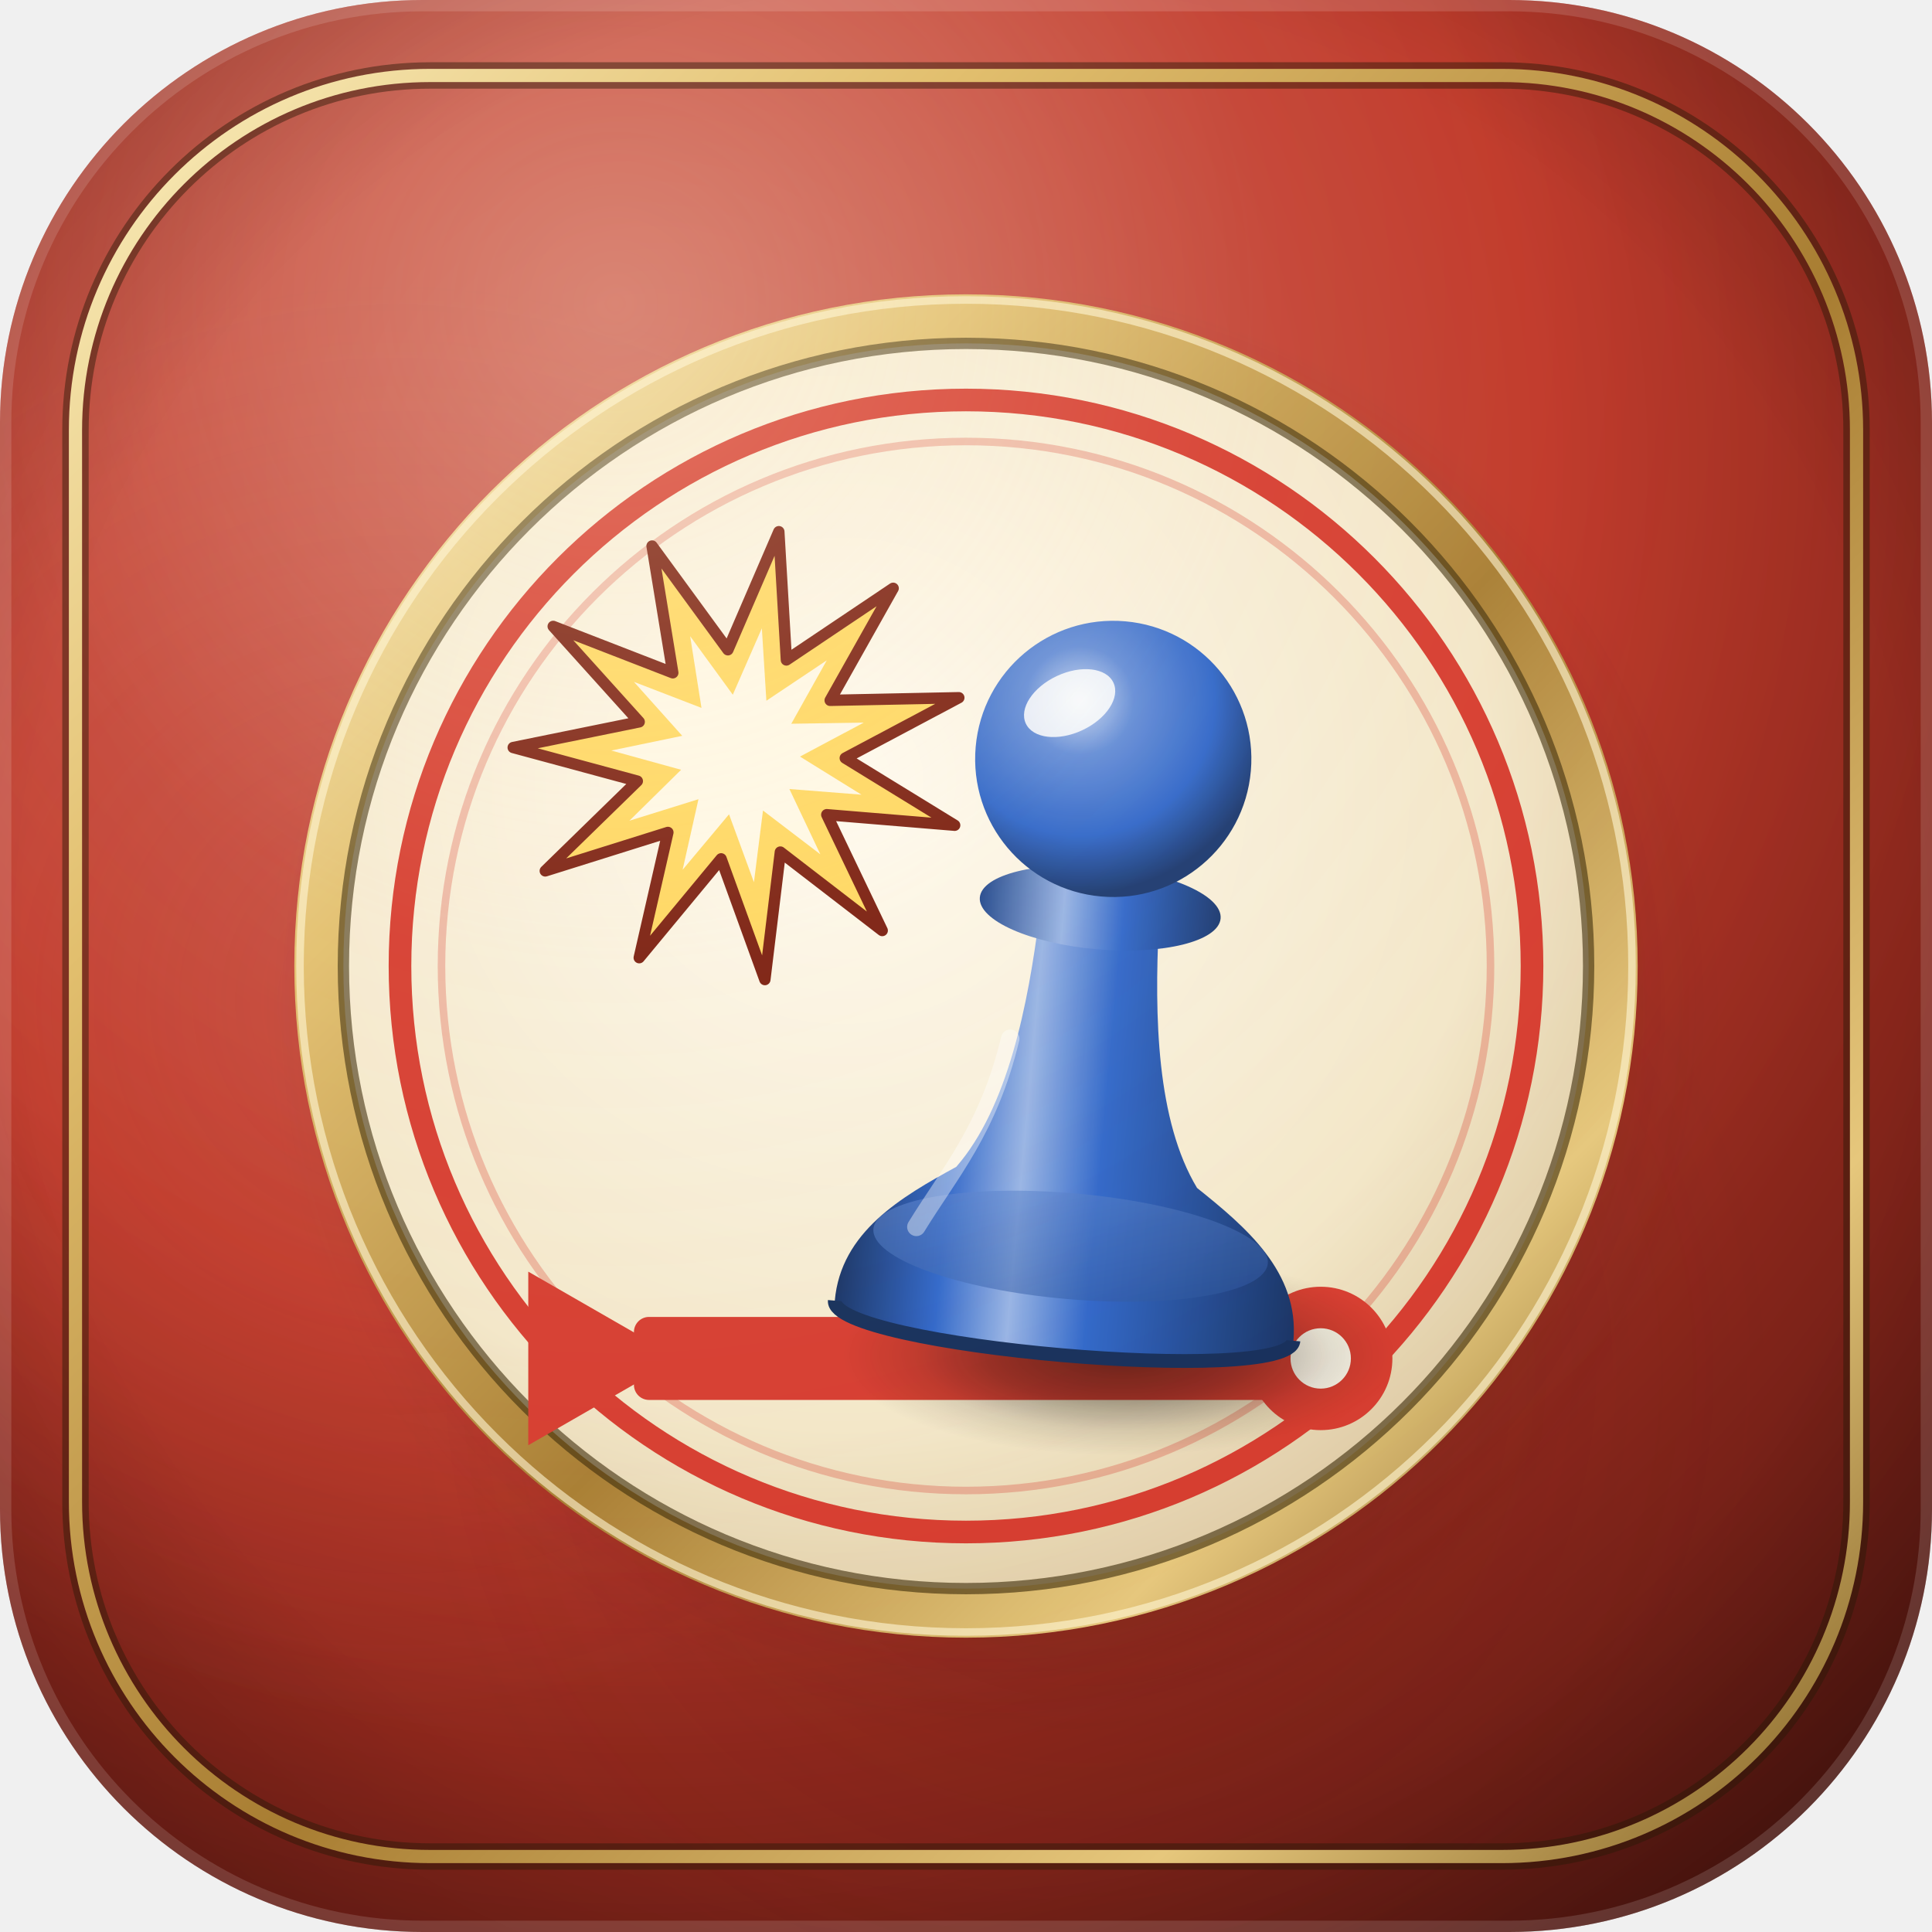
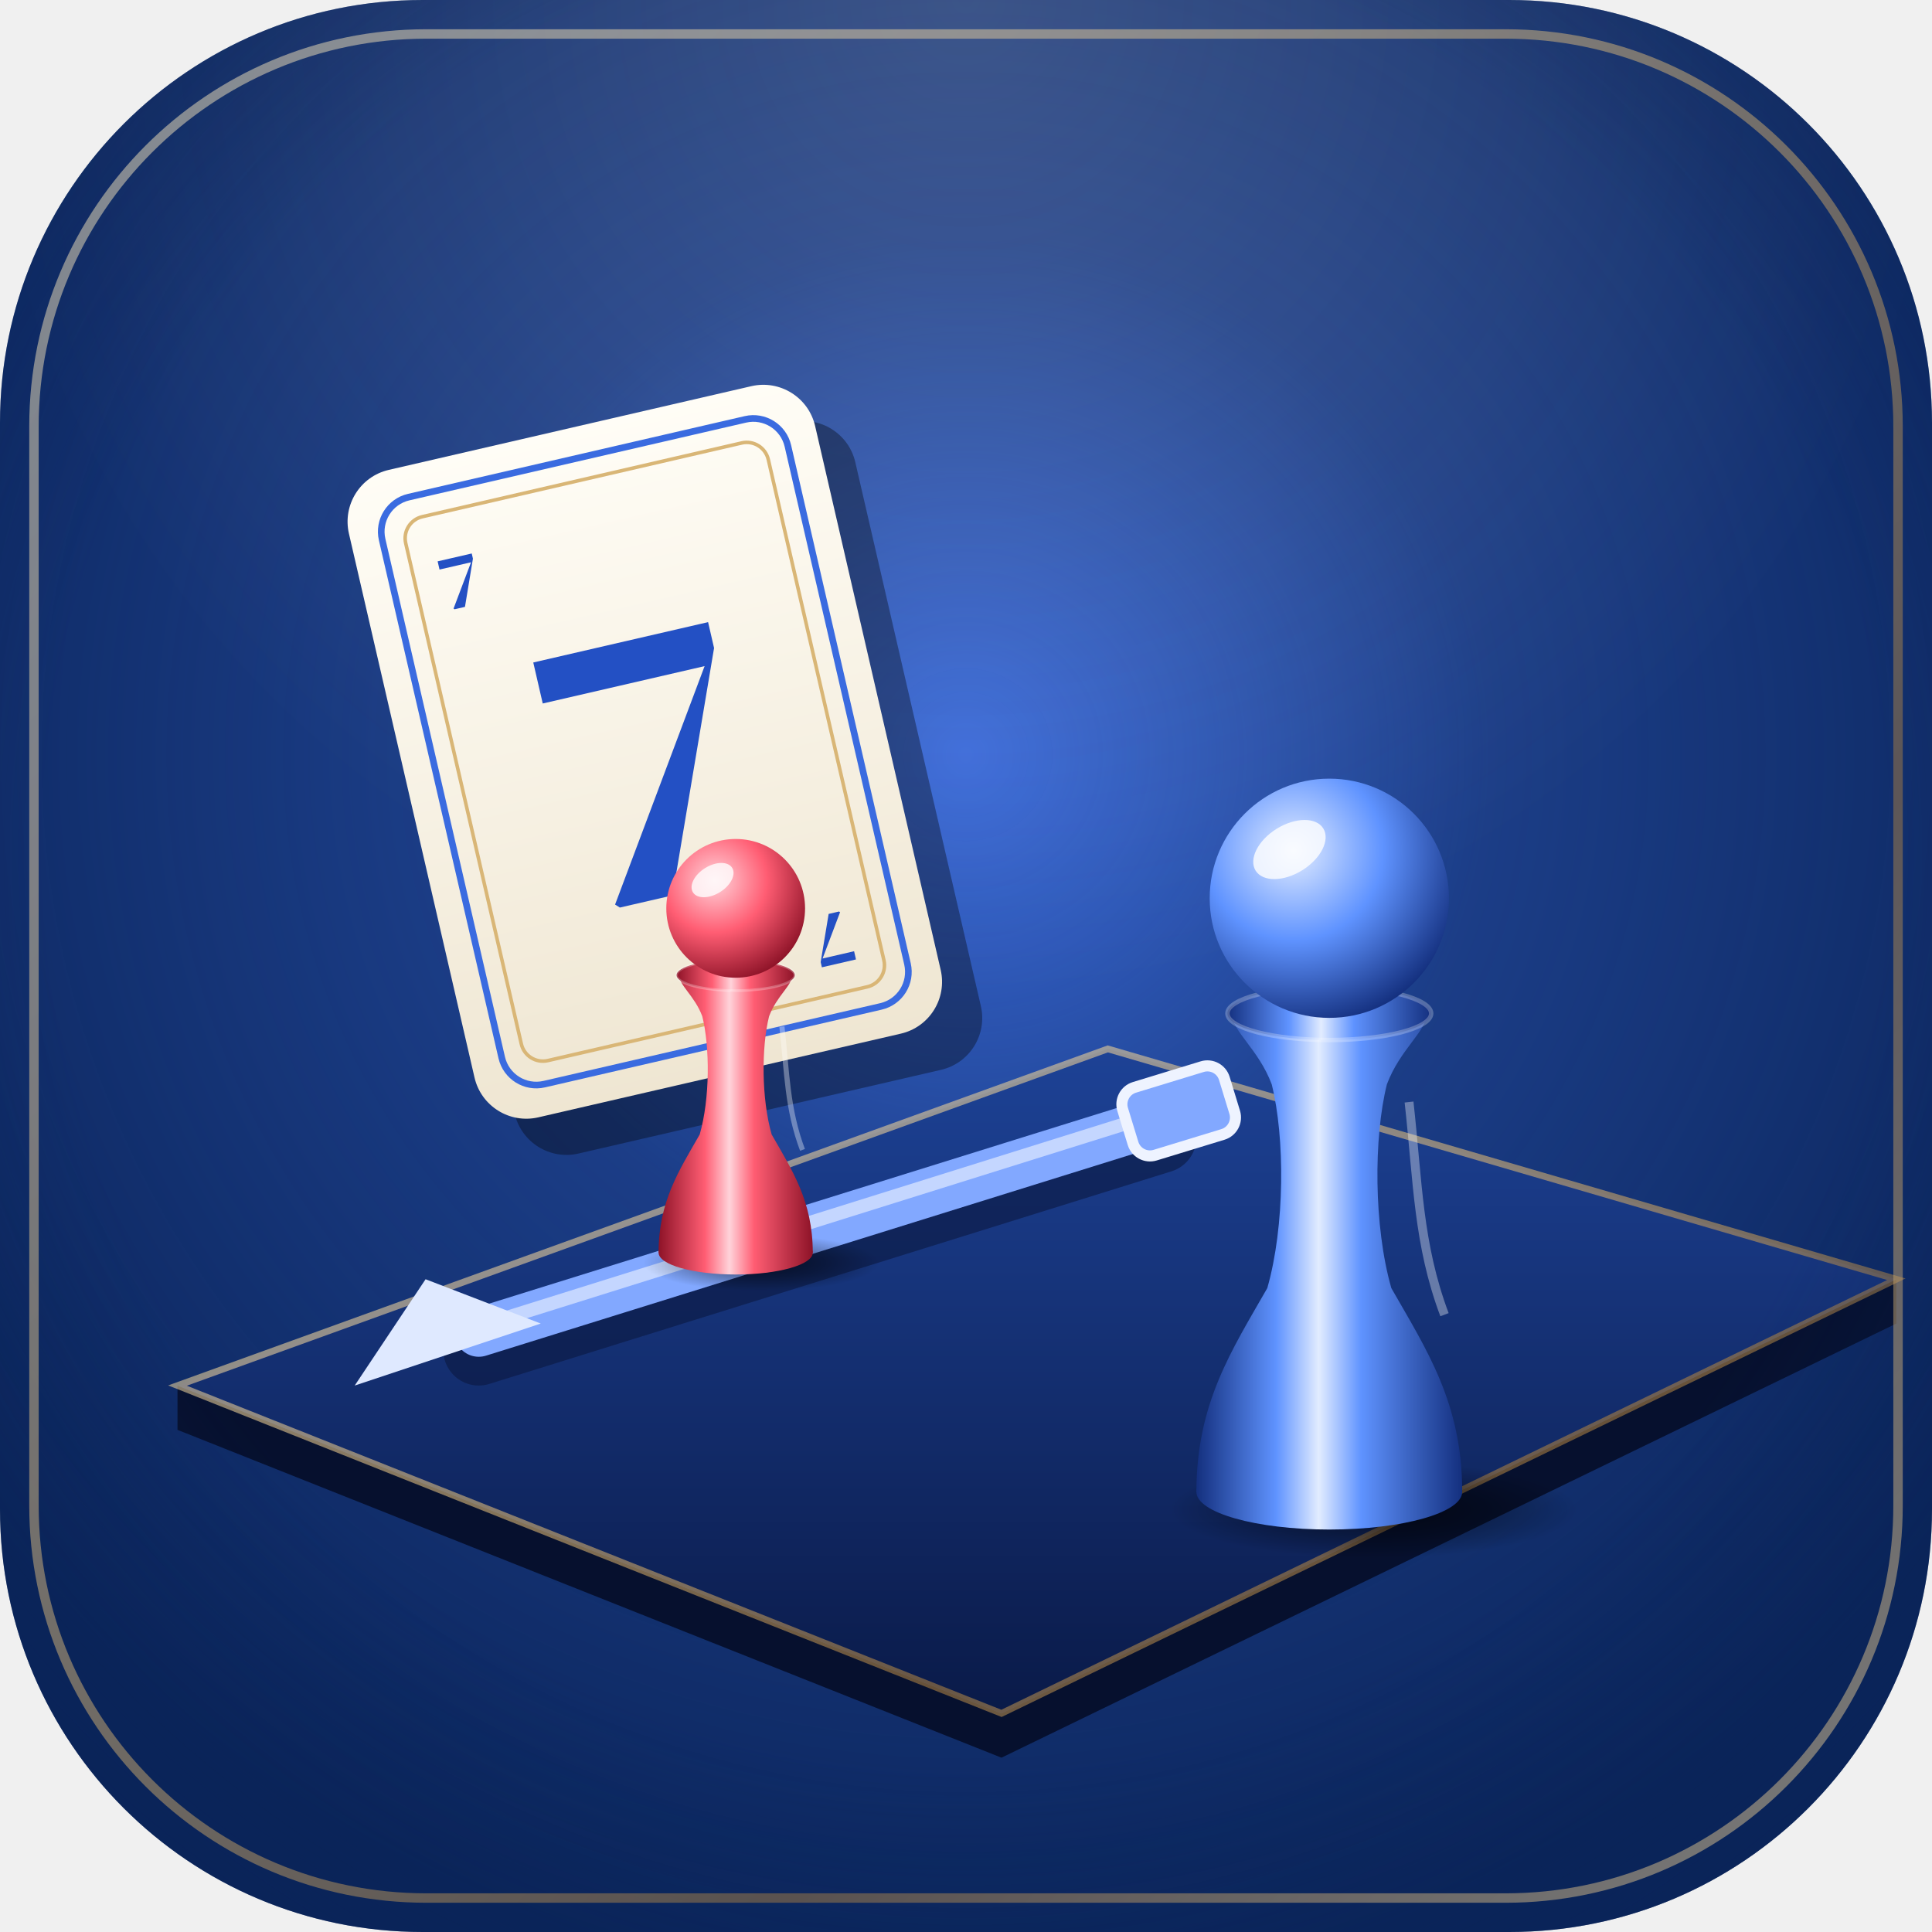
<svg xmlns="http://www.w3.org/2000/svg" viewBox="0 0 512 512" width="512" height="512" role="img" aria-label="Sorry! app icon">
  <defs>
-     <radialGradient id="isor-sq" cx="0.4" cy="0.35" r="0.75">
-       <stop offset="0" stop-color="#fffaf0" />
-       <stop offset="0.7" stop-color="#f3e6c8" />
-       <stop offset="1" stop-color="#d9c39a" />
+     <linearGradient id="cgd" x1="0" y1="0" x2="1" y2="1">
+       <stop offset="0" stop-color="#fbeec8" />
+       <stop offset="0.45" stop-color="#d9b676" />
+       <stop offset="0.7" stop-color="#a77d41" />
+       <stop offset="1" stop-color="#f0d9a6" />
+     </linearGradient>
+     <radialGradient id="csh" cx="0.5" cy="0.5" r="0.5">
+       <stop offset="0" stop-color="#000" stop-opacity="0.62" />
+       <stop offset="0.55" stop-color="#000" stop-opacity="0.3" />
+       <stop offset="1" stop-color="#000" stop-opacity="0" />
    </radialGradient>
-     <radialGradient id="isor-sh" cx="0.5" cy="0.5" r="0.5">
-       <stop offset="0" stop-color="#0b0602" />
-       <stop offset="0.45" stop-color="#0b0602" stop-opacity="0.62" />
-       <stop offset="0.75" stop-color="#0b0602" stop-opacity="0.2" />
-       <stop offset="1" stop-color="#0b0602" stop-opacity="0" />
+     <radialGradient id="cspot" cx="256" cy="200" r="330" gradientUnits="userSpaceOnUse">
+       <stop offset="0" stop-color="#3d6ee0" stop-opacity="0.95" />
+       <stop offset="0.42" stop-color="#3d6ee0" stop-opacity="0.34" />
+       <stop offset="1" stop-color="#3d6ee0" stop-opacity="0" />
    </radialGradient>
-     <linearGradient id="isor-brass" x1="0" y1="0" x2="1" y2="1">
-       <stop offset="0" stop-color="#fbefc0" />
-       <stop offset="0.25" stop-color="#e2bf6e" />
-       <stop offset="0.55" stop-color="#a87d32" />
-       <stop offset="0.8" stop-color="#e6c77c" />
-       <stop offset="1" stop-color="#7c5b1f" />
-     </linearGradient>
-     <linearGradient id="isor-pw2f66c9" x1="0" y1="0" x2="1" y2="0">
-       <stop offset="0" stop-color="#183365" />
-       <stop offset="0.22" stop-color="#2f66c9" />
-       <stop offset="0.38" stop-color="#97b3e4" />
-       <stop offset="0.55" stop-color="#2f66c9" />
-       <stop offset="1" stop-color="#183365" />
-     </linearGradient>
-     <radialGradient id="isor-pwh2f66c9" cx="0.36" cy="0.3" r="0.7">
-       <stop offset="0" stop-color="#cbd9f2" />
-       <stop offset="0.28" stop-color="#638cd7" />
-       <stop offset="0.7" stop-color="#2f66c9" />
-       <stop offset="1" stop-color="#1a386f" />
+     <radialGradient id="ckey" cx="256" cy="0" r="264" gradientUnits="userSpaceOnUse">
+       <stop offset="0" stop-color="#fff4dc" stop-opacity="0.16" />
+       <stop offset="1" stop-color="#fff4dc" stop-opacity="0" />
    </radialGradient>
-     <linearGradient id="isor-pwb2f66c9" x1="0" y1="0" x2="1" y2="1">
-       <stop offset="0" stop-color="#638cd7" />
-       <stop offset="1" stop-color="#234d97" />
-     </linearGradient>
-     <linearGradient id="isor-pwc2f66c9" x1="0" y1="0" x2="1" y2="0">
-       <stop offset="0" stop-color="#21478d" />
-       <stop offset="0.35" stop-color="#97b3e4" />
-       <stop offset="0.6" stop-color="#2f66c9" />
-       <stop offset="1" stop-color="#1a386f" />
-     </linearGradient>
-     <radialGradient id="isor-fld" cx="0.34" cy="0.24" r="0.95">
-       <stop offset="0" stop-color="#cc5d51" />
-       <stop offset="0.48" stop-color="#bf3526" />
-       <stop offset="1" stop-color="#4c150f" />
+     <radialGradient id="cvig" cx="256" cy="225.3" r="405.5" gradientUnits="userSpaceOnUse">
+       <stop offset="0" stop-color="#0a2459" stop-opacity="0" />
+       <stop offset="0.6" stop-color="#0a2459" stop-opacity="0" />
+       <stop offset="1" stop-color="#0a2459" stop-opacity="0.85" />
    </radialGradient>
-     <radialGradient id="isor-glcf685c018" cx="0.5" cy="0.5" r="0.5">
-       <stop offset="0" stop-color="#cf685c" stop-opacity="0.18" />
-       <stop offset="0.5" stop-color="#cf685c" stop-opacity="0.08" />
-       <stop offset="1" stop-color="#cf685c" stop-opacity="0" />
-     </radialGradient>
-     <radialGradient id="isor-gl601b13018" cx="0.5" cy="0.5" r="0.5">
-       <stop offset="0" stop-color="#601b13" stop-opacity="0.18" />
-       <stop offset="0.5" stop-color="#601b13" stop-opacity="0.08" />
-       <stop offset="1" stop-color="#601b13" stop-opacity="0" />
-     </radialGradient>
-     <radialGradient id="isor-lamp" cx="0.32" cy="0.16" r="0.75">
-       <stop offset="0" stop-color="#fff4d8" stop-opacity="0.3" />
-       <stop offset="0.45" stop-color="#fff4d8" stop-opacity="0.06" />
-       <stop offset="1" stop-color="#fff4d8" stop-opacity="0" />
-     </radialGradient>
-     <radialGradient id="isor-vig" cx="0.5" cy="0.48" r="0.78">
-       <stop offset="0" stop-color="#000" stop-opacity="0" />
-       <stop offset="0.62" stop-color="#000" stop-opacity="0" />
-       <stop offset="1" stop-color="#000" stop-opacity="0.38" />
-     </radialGradient>
-     <clipPath id="isor-rr">
+     <clipPath id="cclip">
      <rect width="512" height="512" rx="112" />
    </clipPath>
  </defs>
-   <g clip-path="url(#isor-rr)">
-     <rect width="512" height="512" fill="url(#isor-fld)" />
-     <circle cx="260.2" cy="265.2" r="190.3" fill="url(#isor-glcf685c018)" />
-     <circle cx="288.3" cy="363.8" r="183.1" fill="url(#isor-gl601b13018)" />
-     <circle cx="105.5" cy="265.4" r="190.2" fill="url(#isor-glcf685c018)" />
-     <ellipse cx="264" cy="268" rx="192.4" ry="192.4" fill="url(#isor-sh)" opacity="0.55" />
-     <circle cx="256" cy="256" r="178" fill="url(#isor-brass)" />
-     <circle cx="256" cy="256" r="176.5" fill="none" stroke="#fff6d6" stroke-opacity=".6" stroke-width="2" />
-     <circle cx="256" cy="256" r="165" fill="url(#isor-sq)" />
-     <circle cx="256" cy="256" r="165" fill="none" stroke="#3a2808" stroke-opacity=".6" stroke-width="3" />
-     <circle cx="256" cy="256" r="150" fill="none" stroke="#d63c2f" stroke-width="6" />
-     <circle cx="256" cy="256" r="139" fill="none" stroke="#d63c2f" stroke-opacity=".3" stroke-width="2" />
-     <g fill="#d63c2f">
-       <rect x="168" y="349" width="176" height="22" rx="4" />
-       <path d="M140 337L180 360L140 383Z" />
-       <circle cx="350" cy="360" r="19" />
-     </g>
-     <circle cx="350" cy="360" r="8" fill="#fbf5e6" />
-     <path d="M206.4 140.9L208.4 174.9L236.7 155.9L220 185.6L254.1 184.9L224 200.9L253 218.7L219.1 215.9L233.8 246.6L206.8 225.8L202.7 259.6L191.1 227.6L169.4 253.8L177 220.6L144.5 230.8L168.9 207L136 198.1L169.4 191.3L146.6 166L178.3 178.3L172.8 144.7L192.9 172.2Z" fill="#ffd760" stroke="#7a1d0e" stroke-width="3" stroke-linejoin="round" />
-     <path d="M201.9 166.5L203.1 185.7L219.1 175L209.7 191.8L228.9 191.5L212 200.5L228.3 210.6L209.2 209.1L217.4 226.4L202.2 214.8L199.8 233.8L193.2 215.8L180.9 230.5L185.1 211.8L166.8 217.5L180.5 204L162 198.9L180.8 195L168 180.7L185.9 187.6L182.9 168.6L194.2 184.1Z" fill="#fff8e6" />
-     <g transform="translate(282,350) scale(3.05)">
-       <ellipse cx="5" cy="3" rx="24.2" ry="8.7" fill="url(#isor-sh)" opacity="0.55" />
-       <g transform="translate(0,0) rotate(5)">
-         <path d="M-20 0C-20-6-15-9.5-10.5-12.5C-6.5-18-5.5-27-5.2-35H5.2C5.5-27 6.5-18 10.5-12.5C15-9.5 20-6 20 0C20 4-20 4-20 0Z" fill="url(#isor-pw2f66c9)" />
-         <ellipse cy="-6.5" rx="17.2" ry="4.6" fill="url(#isor-pwb2f66c9)" opacity=".55" />
-         <path d="M-20 0C-20 4 20 4 20 0" stroke="#152e5a" stroke-width="1.2" fill="none" />
-         <ellipse cy="-36" rx="10.5" ry="3.6" fill="url(#isor-pwc2f66c9)" />
-         <circle cy="-49" r="12" fill="url(#isor-pwh2f66c9)" />
-         <ellipse cx="-4.2" cy="-53.5" rx="4.2" ry="2.6" fill="#fff" opacity=".85" transform="rotate(-30 -4.2 -53.5)" />
-         <path d="M-13.5-7C-11-12-8-16-6.8-24" stroke="#fff" stroke-opacity=".4" stroke-width="1.6" fill="none" stroke-linecap="round" />
+   <rect width="512" height="512" rx="112" fill="#0a2459" />
+   <rect width="512" height="512" rx="112" fill="url(#cspot)" />
+   <rect width="512" height="512" rx="112" fill="url(#ckey)" />
+   <g clip-path="url(#cclip)">
+     <g transform="translate(35.3 59.6) scale(1.174)">
+       <defs>
+         <linearGradient id="sbd" x1="0" y1="0" x2="0" y2="1">
+           <stop offset="0" stop-color="#1d4296" />
+           <stop offset="1" stop-color="#0a1a48" />
+         </linearGradient>
+         <linearGradient id="spb" x1="0" y1="0" x2="1" y2="0">
+           <stop offset="0" stop-color="#14307f" />
+           <stop offset="0.3" stop-color="#5f93ff" />
+           <stop offset="0.46" stop-color="#e2ecff" />
+           <stop offset="0.62" stop-color="#5f93ff" />
+           <stop offset="1" stop-color="#14307f" />
+         </linearGradient>
+         <radialGradient id="spbh" cx="0.35" cy="0.3" r="0.75">
+           <stop offset="0" stop-color="#e2ecff" />
+           <stop offset="0.5" stop-color="#5f93ff" />
+           <stop offset="1" stop-color="#14307f" />
+         </radialGradient>
+         <linearGradient id="spr" x1="0" y1="0" x2="1" y2="0">
+           <stop offset="0" stop-color="#8e1328" />
+           <stop offset="0.3" stop-color="#ff5d73" />
+           <stop offset="0.46" stop-color="#ffd3da" />
+           <stop offset="0.62" stop-color="#ff5d73" />
+           <stop offset="1" stop-color="#8e1328" />
+         </linearGradient>
+         <radialGradient id="sprh" cx="0.35" cy="0.3" r="0.75">
+           <stop offset="0" stop-color="#ffd3da" />
+           <stop offset="0.5" stop-color="#ff5d73" />
+           <stop offset="1" stop-color="#8e1328" />
+         </radialGradient>
+         <linearGradient id="scd" x1="0" y1="0" x2="0" y2="1">
+           <stop offset="0" stop-color="#fffdf6" />
+           <stop offset="1" stop-color="#efe6d2" />
+         </linearGradient>
+       </defs>
+       <polygon points="10,272 196,346 398,248 398,238 196,336 10,262" fill="#06102e" />
+       <polygon points="10,262 220,186 398,238 196,336" fill="url(#sbd)" stroke="url(#cgd)" stroke-opacity=".6" stroke-width="1.5" />
+       <line x1="78" y1="254" x2="232" y2="206" stroke="#0a1840" stroke-width="16" stroke-linecap="round" opacity=".6" />
+       <line x1="78" y1="250" x2="232" y2="202" stroke="#82a8ff" stroke-width="11" stroke-linecap="round" />
+       <line x1="80" y1="248" x2="230" y2="201" stroke="#dfe9ff" stroke-width="3" stroke-linecap="round" opacity=".7" />
+       <polygon points="50,262 92,248 66,238" fill="#dfe9ff" />
+       <rect x="224" y="192" width="24" height="16" rx="4" transform="rotate(-17 236 200)" fill="#82a8ff" stroke="#eef3ff" stroke-width="2.5" />
+       <g transform="translate(46 58) rotate(-13)">
+         <rect x="7" y="10" width="108" height="150" rx="12" fill="#000" opacity=".35" />
+         <rect width="108" height="150" rx="12" fill="url(#scd)" />
+         <rect x="7" y="7" width="94" height="136" rx="8" fill="none" stroke="#3a6be0" stroke-width="1.5" />
+         <rect x="12" y="12" width="84" height="126" rx="5" fill="none" stroke="#d9b676" stroke-width=".8" />
+         <path d="m52.8 108h-12.2l-.9-.9 31.8-47.9h-37.5v-9.5h40.5v6l-21.7 52.3z" fill="#2350c4" />
+         <path d="m21.8 34h-2.4l-.2-.2 6.2-9.3h-7.3v-1.9h7.9v1.2l-4.2 10.2z" fill="#2350c4" />
+         <g transform="rotate(180 86 126)">
+           <path d="m85.8 132h-2.4l-.2-.2 6.2-9.3h-7.3v-1.9h7.9v1.2l-4.2 10.2z" fill="#2350c4" />
+         </g>
+       </g>
+       <g transform="translate(136 232) scale(0.58)">
+         <ellipse cx="10" cy="4" rx="46" ry="11" fill="url(#csh)" />
+         <ellipse rx="30" ry="8.5" fill="url(#spr)" />
+         <path d="M-30 0C-30-20-22-32-14-46-10-60-10-80-13-92-16-100-22-104-22-108H22C22-104 16-100 13-92 10-80 10-60 14-46 22-32 30-20 30 0Z" fill="url(#spr)" />
+         <ellipse cy="-108" rx="23" ry="6" fill="url(#spr)" stroke="#fff" stroke-opacity=".25" />
+         <circle cy="-134" r="27" fill="url(#sprh)" />
+         <ellipse cx="-9" cy="-145" rx="9" ry="5.5" transform="rotate(-32 -9 -145)" fill="#fff" opacity=".8" />
+         <path d="M18-88C20-70 20-56 26-40" stroke="#fff" stroke-opacity=".35" stroke-width="2" fill="none" />
+       </g>
+       <g transform="translate(270 286) scale(1)">
+         <ellipse cx="10" cy="4" rx="46" ry="11" fill="url(#csh)" />
+         <ellipse rx="30" ry="8.5" fill="url(#spb)" />
+         <path d="M-30 0C-30-20-22-32-14-46-10-60-10-80-13-92-16-100-22-104-22-108H22C22-104 16-100 13-92 10-80 10-60 14-46 22-32 30-20 30 0Z" fill="url(#spb)" />
+         <ellipse cy="-108" rx="23" ry="6" fill="url(#spb)" stroke="#fff" stroke-opacity=".25" />
+         <circle cy="-134" r="27" fill="url(#spbh)" />
+         <ellipse cx="-9" cy="-145" rx="9" ry="5.5" transform="rotate(-32 -9 -145)" fill="#fff" opacity=".8" />
+         <path d="M18-88C20-70 20-56 26-40" stroke="#fff" stroke-opacity=".35" stroke-width="2" fill="none" />
      </g>
    </g>
-     <rect width="512" height="512" fill="url(#isor-lamp)" />
-     <rect width="512" height="512" fill="url(#isor-vig)" />
-     <rect x="20" y="20" width="472" height="472" rx="94" fill="none" stroke="#2a1a08" stroke-opacity=".45" stroke-width="7" />
-     <rect x="20" y="20" width="472" height="472" rx="94" fill="none" stroke="url(#isor-brass)" stroke-width="3.5" />
-     <rect x="1.5" y="1.5" width="509" height="509" rx="110.5" fill="none" stroke="#fff" stroke-opacity=".14" stroke-width="3" />
  </g>
+   <rect width="512" height="512" rx="112" fill="url(#cvig)" />
+   <rect x="9" y="9" width="494" height="494" rx="104" fill="none" stroke="url(#cgd)" stroke-opacity=".5" stroke-width="2.5" />
</svg>
